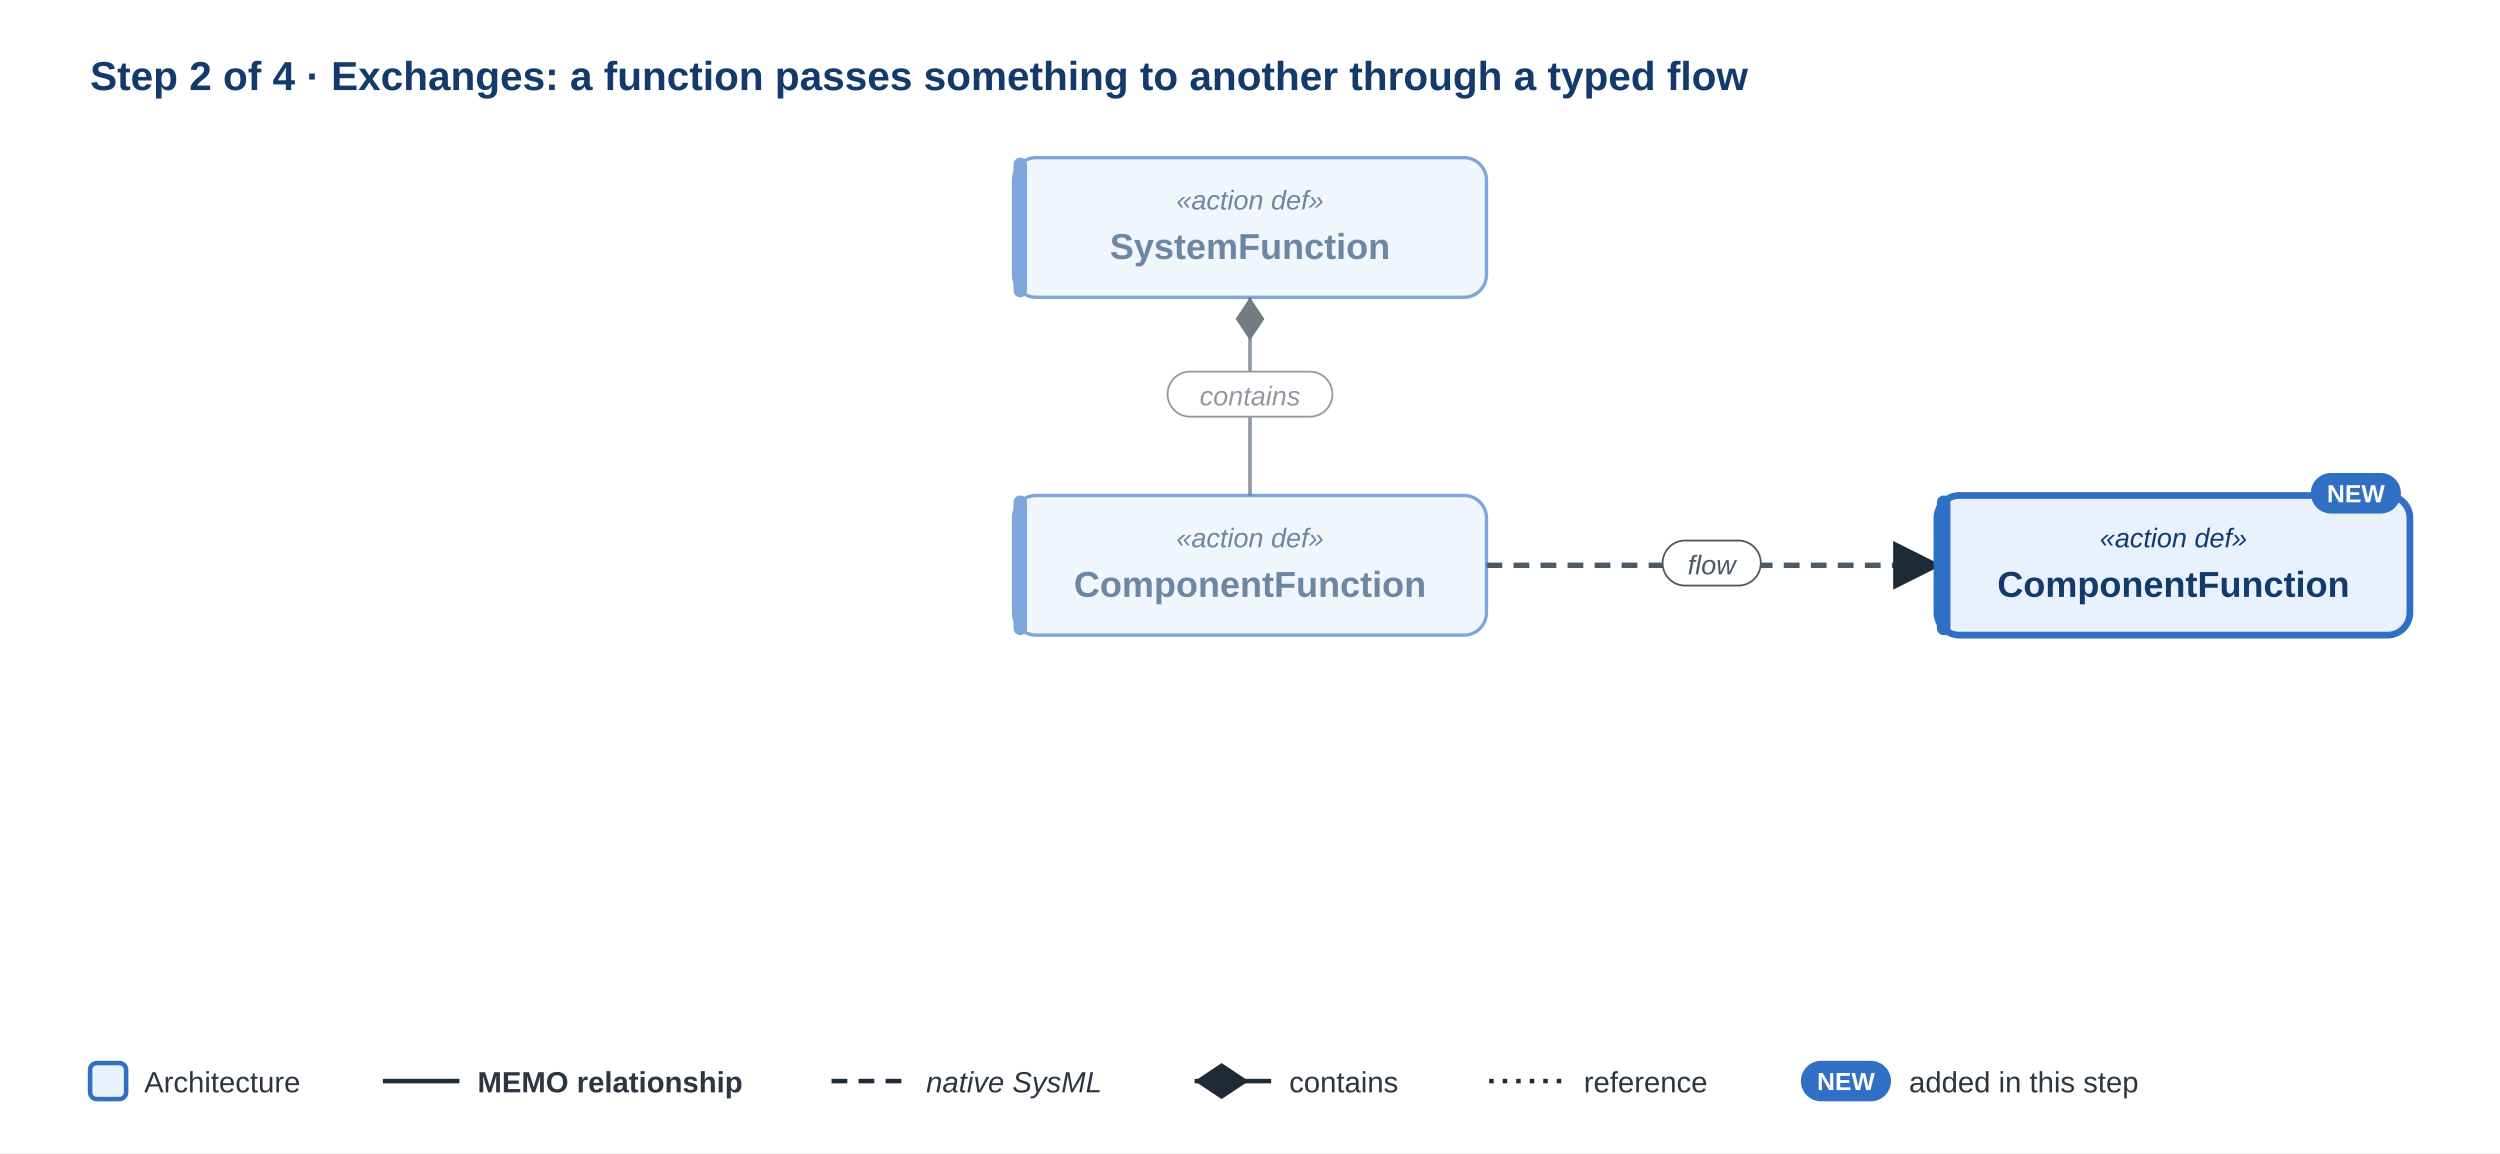
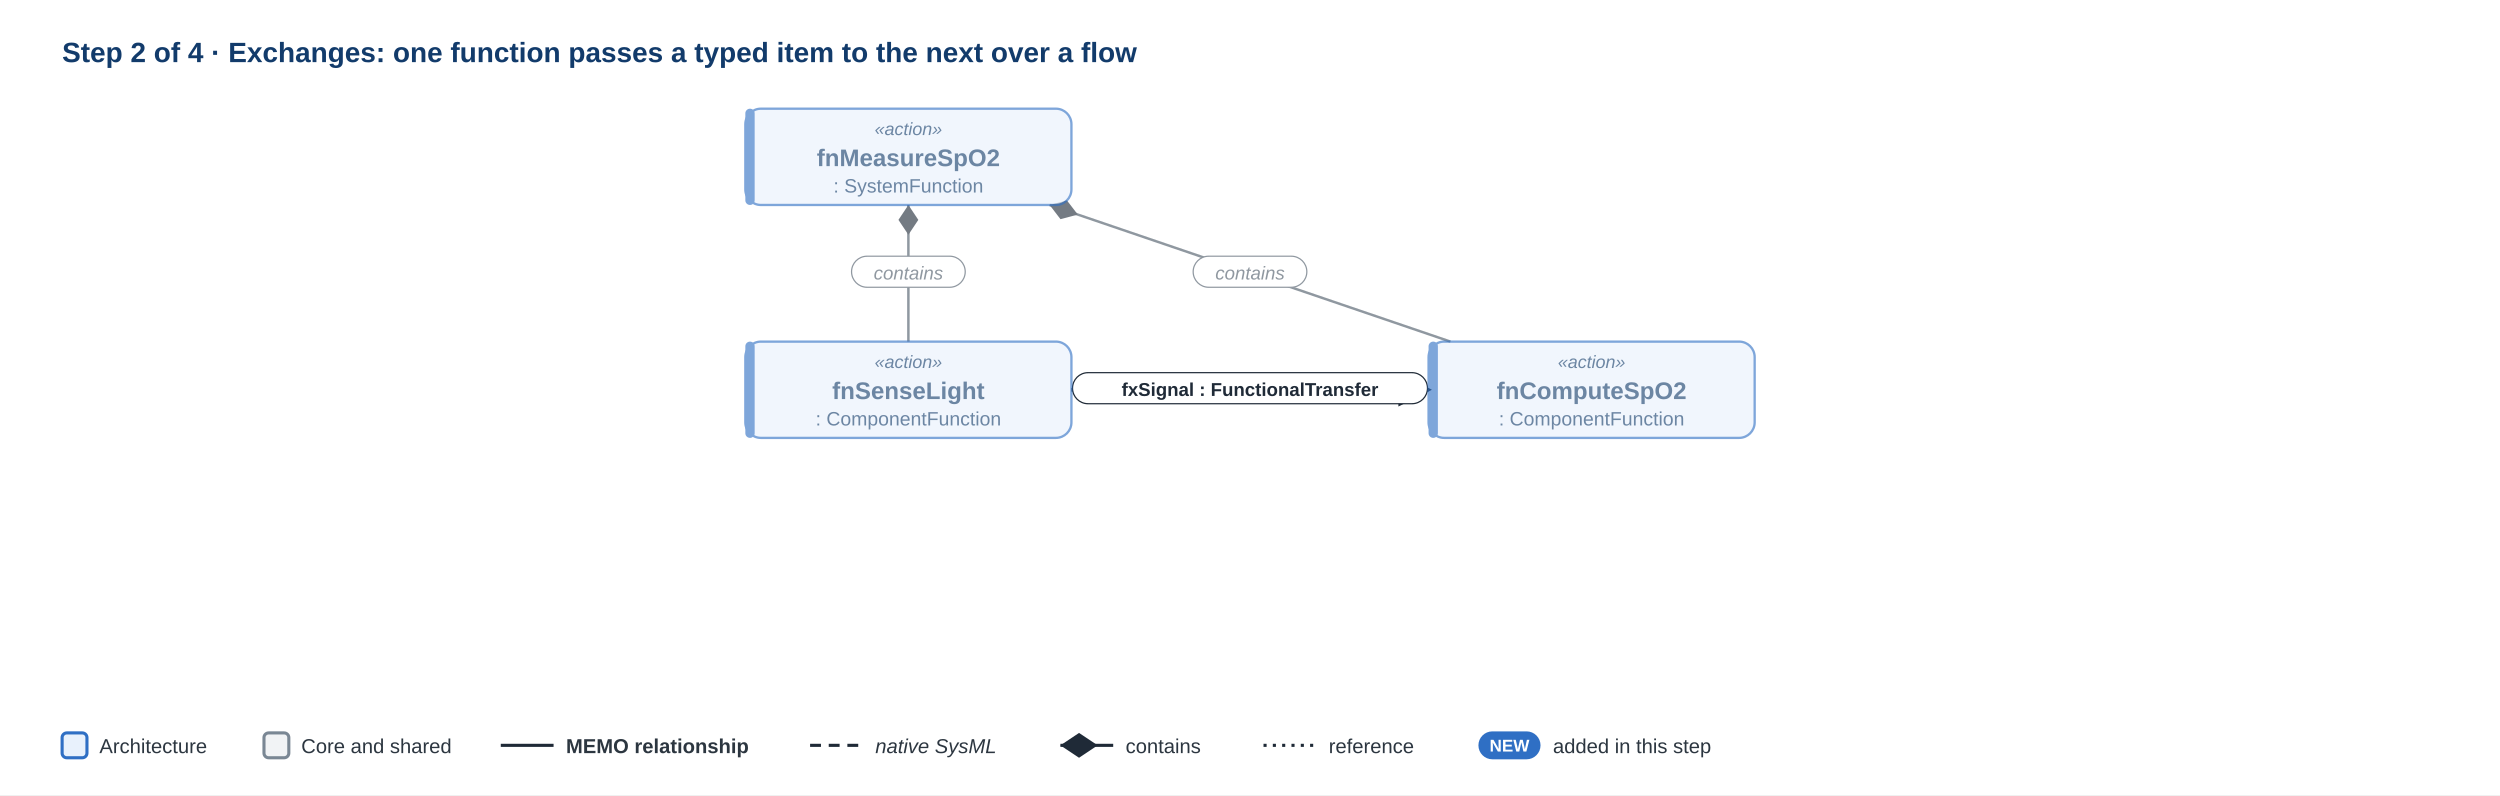
- <svg xmlns="http://www.w3.org/2000/svg" viewBox="0 0 1110 512" width="1110" height="512" font-family="Nunito, 'Segoe UI', Arial, sans-serif" role="img" aria-label="Functional layer, step 2: Exchanges: a function passes something to another through a typed flow">
+ <svg xmlns="http://www.w3.org/2000/svg" viewBox="0 0 1610 512" width="1610" height="512" font-family="Nunito, 'Segoe UI', Arial, sans-serif" role="img" aria-label="Functional layer, step 2: Exchanges: one function passes a typed item to the next over a flow">
  <defs>
    <marker id="arrow" viewBox="0 0 10 10" refX="9" refY="5" markerWidth="9" markerHeight="9" orient="auto-start-reverse">
      <path d="M0,0 L10,5 L0,10 z" fill="#1f2a37" />
    </marker>
    <marker id="diamond" viewBox="0 0 14 10" refX="13" refY="5" markerWidth="14" markerHeight="10" orient="auto-start-reverse">
      <path d="M1,5 L7,1 L13,5 L7,9 z" fill="#1f2a37" />
    </marker>
  </defs>
  <rect width="100%" height="100%" fill="#ffffff" />
-   <text x="40" y="40" font-size="18" font-weight="800" fill="#123b6b">Step 2 of 4 · Exchanges: a function passes something to another through a typed flow</text>
+   <text x="40" y="40" font-size="18" font-weight="800" fill="#123b6b">Step 2 of 4 · Exchanges: one function passes a typed item to the next over a flow</text>
  <g opacity="0.62">
-     <line x1="555" y1="132" x2="555" y2="220" stroke="#4b5866" stroke-width="1.6" marker-start="url(#diamond)" />
-     <rect x="518.4" y="165" width="73.2" height="20" rx="10" fill="#ffffff" stroke="#4b5866" stroke-width="0.8" />
-     <text x="555" y="180" text-anchor="middle" font-size="12" font-style="italic" fill="#4b5866">contains</text>
+     <line x1="585" y1="132" x2="585" y2="220" stroke="#4b5866" stroke-width="1.6" marker-start="url(#diamond)" />
+     <rect x="548.4" y="165" width="73.2" height="20" rx="10" fill="#ffffff" stroke="#4b5866" stroke-width="0.8" />
+     <text x="585" y="180" text-anchor="middle" font-size="12" font-style="italic" fill="#4b5866">contains</text>
+   </g>
+   <g opacity="0.62">
+     <line x1="675.933" y1="132" x2="934.067" y2="220" stroke="#4b5866" stroke-width="1.6" marker-start="url(#diamond)" />
+     <rect x="768.4" y="165" width="73.2" height="20" rx="10" fill="#ffffff" stroke="#4b5866" stroke-width="0.8" />
+     <text x="805" y="180" text-anchor="middle" font-size="12" font-style="italic" fill="#4b5866">contains</text>
  </g>
  <g opacity="1">
-     <line x1="660" y1="251" x2="860" y2="251" stroke="#4b5866" stroke-width="2.4" stroke-dasharray="7 5" marker-end="url(#arrow)" />
-     <rect x="738.2" y="240" width="43.6" height="20" rx="10" fill="#ffffff" stroke="#4b5866" stroke-width="0.8" />
-     <text x="760" y="255" text-anchor="middle" font-size="12" font-style="italic" fill="#4b5866">flow</text>
+     <line x1="690" y1="251" x2="920" y2="251" stroke="#1f2a37" stroke-width="2.4" marker-end="url(#arrow)" />
+     <rect x="690.7" y="240" width="228.6" height="20" rx="10" fill="#ffffff" stroke="#1f2a37" stroke-width="0.8" />
+     <text x="805" y="255" text-anchor="middle" font-size="12" font-weight="700" fill="#1f2a37">fxSignal : FunctionalTransfer</text>
  </g>
  <g opacity="0.62">
-     <rect x="450" y="70" width="210" height="62" rx="10" fill="#e8f1fc" stroke="#2f6fc4" stroke-width="1.5" />
-     <rect x="450" y="70" width="6" height="62" rx="3" fill="#2f6fc4" />
-     <text x="555" y="93" text-anchor="middle" font-size="12" fill="#123b6b" font-style="italic">«action def»</text>
-     <text x="555" y="115" text-anchor="middle" font-size="16" font-weight="700" fill="#123b6b">SystemFunction</text>
+     <rect x="480" y="70" width="210" height="62" rx="10" fill="#e8f1fc" stroke="#2f6fc4" stroke-width="1.5" />
+     <rect x="480" y="70" width="6" height="62" rx="3" fill="#2f6fc4" />
+     <text x="585" y="87" text-anchor="middle" font-size="11.5" fill="#123b6b" font-style="italic">«action»</text>
+     <text x="585" y="107" text-anchor="middle" font-size="15.5" font-weight="700" fill="#123b6b">fnMeasureSpO2</text>
+     <text x="585" y="124" text-anchor="middle" font-size="12.5" fill="#123b6b">: SystemFunction</text>
  </g>
  <g opacity="0.62">
-     <rect x="450" y="220" width="210" height="62" rx="10" fill="#e8f1fc" stroke="#2f6fc4" stroke-width="1.5" />
-     <rect x="450" y="220" width="6" height="62" rx="3" fill="#2f6fc4" />
-     <text x="555" y="243" text-anchor="middle" font-size="12" fill="#123b6b" font-style="italic">«action def»</text>
-     <text x="555" y="265" text-anchor="middle" font-size="16" font-weight="700" fill="#123b6b">ComponentFunction</text>
+     <rect x="480" y="220" width="210" height="62" rx="10" fill="#e8f1fc" stroke="#2f6fc4" stroke-width="1.5" />
+     <rect x="480" y="220" width="6" height="62" rx="3" fill="#2f6fc4" />
+     <text x="585" y="237" text-anchor="middle" font-size="11.5" fill="#123b6b" font-style="italic">«action»</text>
+     <text x="585" y="257" text-anchor="middle" font-size="15.5" font-weight="700" fill="#123b6b">fnSenseLight</text>
+     <text x="585" y="274" text-anchor="middle" font-size="12.5" fill="#123b6b">: ComponentFunction</text>
  </g>
-   <g opacity="1">
-     <rect x="860" y="220" width="210" height="62" rx="10" fill="#e8f1fc" stroke="#2f6fc4" stroke-width="3" />
-     <rect x="860" y="220" width="6" height="62" rx="3" fill="#2f6fc4" />
-     <text x="965" y="243" text-anchor="middle" font-size="12" fill="#123b6b" font-style="italic">«action def»</text>
-     <text x="965" y="265" text-anchor="middle" font-size="16" font-weight="700" fill="#123b6b">ComponentFunction</text>
-     <rect x="1026" y="210" width="40" height="18" rx="9" fill="#2f6fc4" />
-     <text x="1046" y="223" text-anchor="middle" font-size="11" font-weight="700" fill="#ffffff">NEW</text>
+   <g opacity="0.62">
+     <rect x="920" y="220" width="210" height="62" rx="10" fill="#e8f1fc" stroke="#2f6fc4" stroke-width="1.5" />
+     <rect x="920" y="220" width="6" height="62" rx="3" fill="#2f6fc4" />
+     <text x="1025" y="237" text-anchor="middle" font-size="11.5" fill="#123b6b" font-style="italic">«action»</text>
+     <text x="1025" y="257" text-anchor="middle" font-size="15.5" font-weight="700" fill="#123b6b">fnComputeSpO2</text>
+     <text x="1025" y="274" text-anchor="middle" font-size="12.5" fill="#123b6b">: ComponentFunction</text>
  </g>
  <rect x="40" y="472" width="16" height="16" rx="3" fill="#e8f1fc" stroke="#2f6fc4" stroke-width="2" />
  <text x="64" y="485" font-size="13" fill="#2c3640">Architecture</text>
-   <line x1="170" y1="480" x2="204" y2="480" stroke="#1f2a37" stroke-width="2" />
-   <text x="212" y="485" font-size="13" fill="#2c3640">
+   <rect x="170" y="472" width="16" height="16" rx="3" fill="#f1f3f5" stroke="#7a8794" stroke-width="2" />
+   <text x="194" y="485" font-size="13" fill="#2c3640">Core and shared</text>
+   <line x1="322.5" y1="480" x2="356.5" y2="480" stroke="#1f2a37" stroke-width="2" />
+   <text x="364.5" y="485" font-size="13" fill="#2c3640">
    <tspan font-weight="700">MEMO relationship</tspan>
  </text>
-   <line x1="369.2" y1="480" x2="403.2" y2="480" stroke="#1f2a37" stroke-width="2" stroke-dasharray="7 5" />
-   <text x="411.2" y="485" font-size="13" fill="#2c3640">
+   <line x1="521.7" y1="480" x2="555.7" y2="480" stroke="#1f2a37" stroke-width="2" stroke-dasharray="7 5" />
+   <text x="563.7" y="485" font-size="13" fill="#2c3640">
    <tspan font-style="italic">native SysML</tspan>
  </text>
-   <line x1="530.4" y1="480" x2="564.4" y2="480" stroke="#1f2a37" stroke-width="2" marker-start="url(#diamond)" />
-   <text x="572.4" y="485" font-size="13" fill="#2c3640">contains</text>
-   <line x1="661.2" y1="480" x2="695.2" y2="480" stroke="#1f2a37" stroke-width="2" stroke-dasharray="2 4" />
-   <text x="703.2" y="485" font-size="13" fill="#2c3640">reference</text>
-   <rect x="799.6" y="471" width="40" height="18" rx="9" fill="#2f6fc4" />
-   <text x="819.6" y="484" text-anchor="middle" font-size="11" font-weight="700" fill="#ffffff">NEW</text>
-   <text x="847.6" y="485" font-size="13" fill="#2c3640">added in this step</text>
+   <line x1="682.9" y1="480" x2="716.9" y2="480" stroke="#1f2a37" stroke-width="2" marker-start="url(#diamond)" />
+   <text x="724.9" y="485" font-size="13" fill="#2c3640">contains</text>
+   <line x1="813.7" y1="480" x2="847.7" y2="480" stroke="#1f2a37" stroke-width="2" stroke-dasharray="2 4" />
+   <text x="855.7" y="485" font-size="13" fill="#2c3640">reference</text>
+   <rect x="952.1" y="471" width="40" height="18" rx="9" fill="#2f6fc4" />
+   <text x="972.1" y="484" text-anchor="middle" font-size="11" font-weight="700" fill="#ffffff">NEW</text>
+   <text x="1000.1" y="485" font-size="13" fill="#2c3640">added in this step</text>
</svg>
